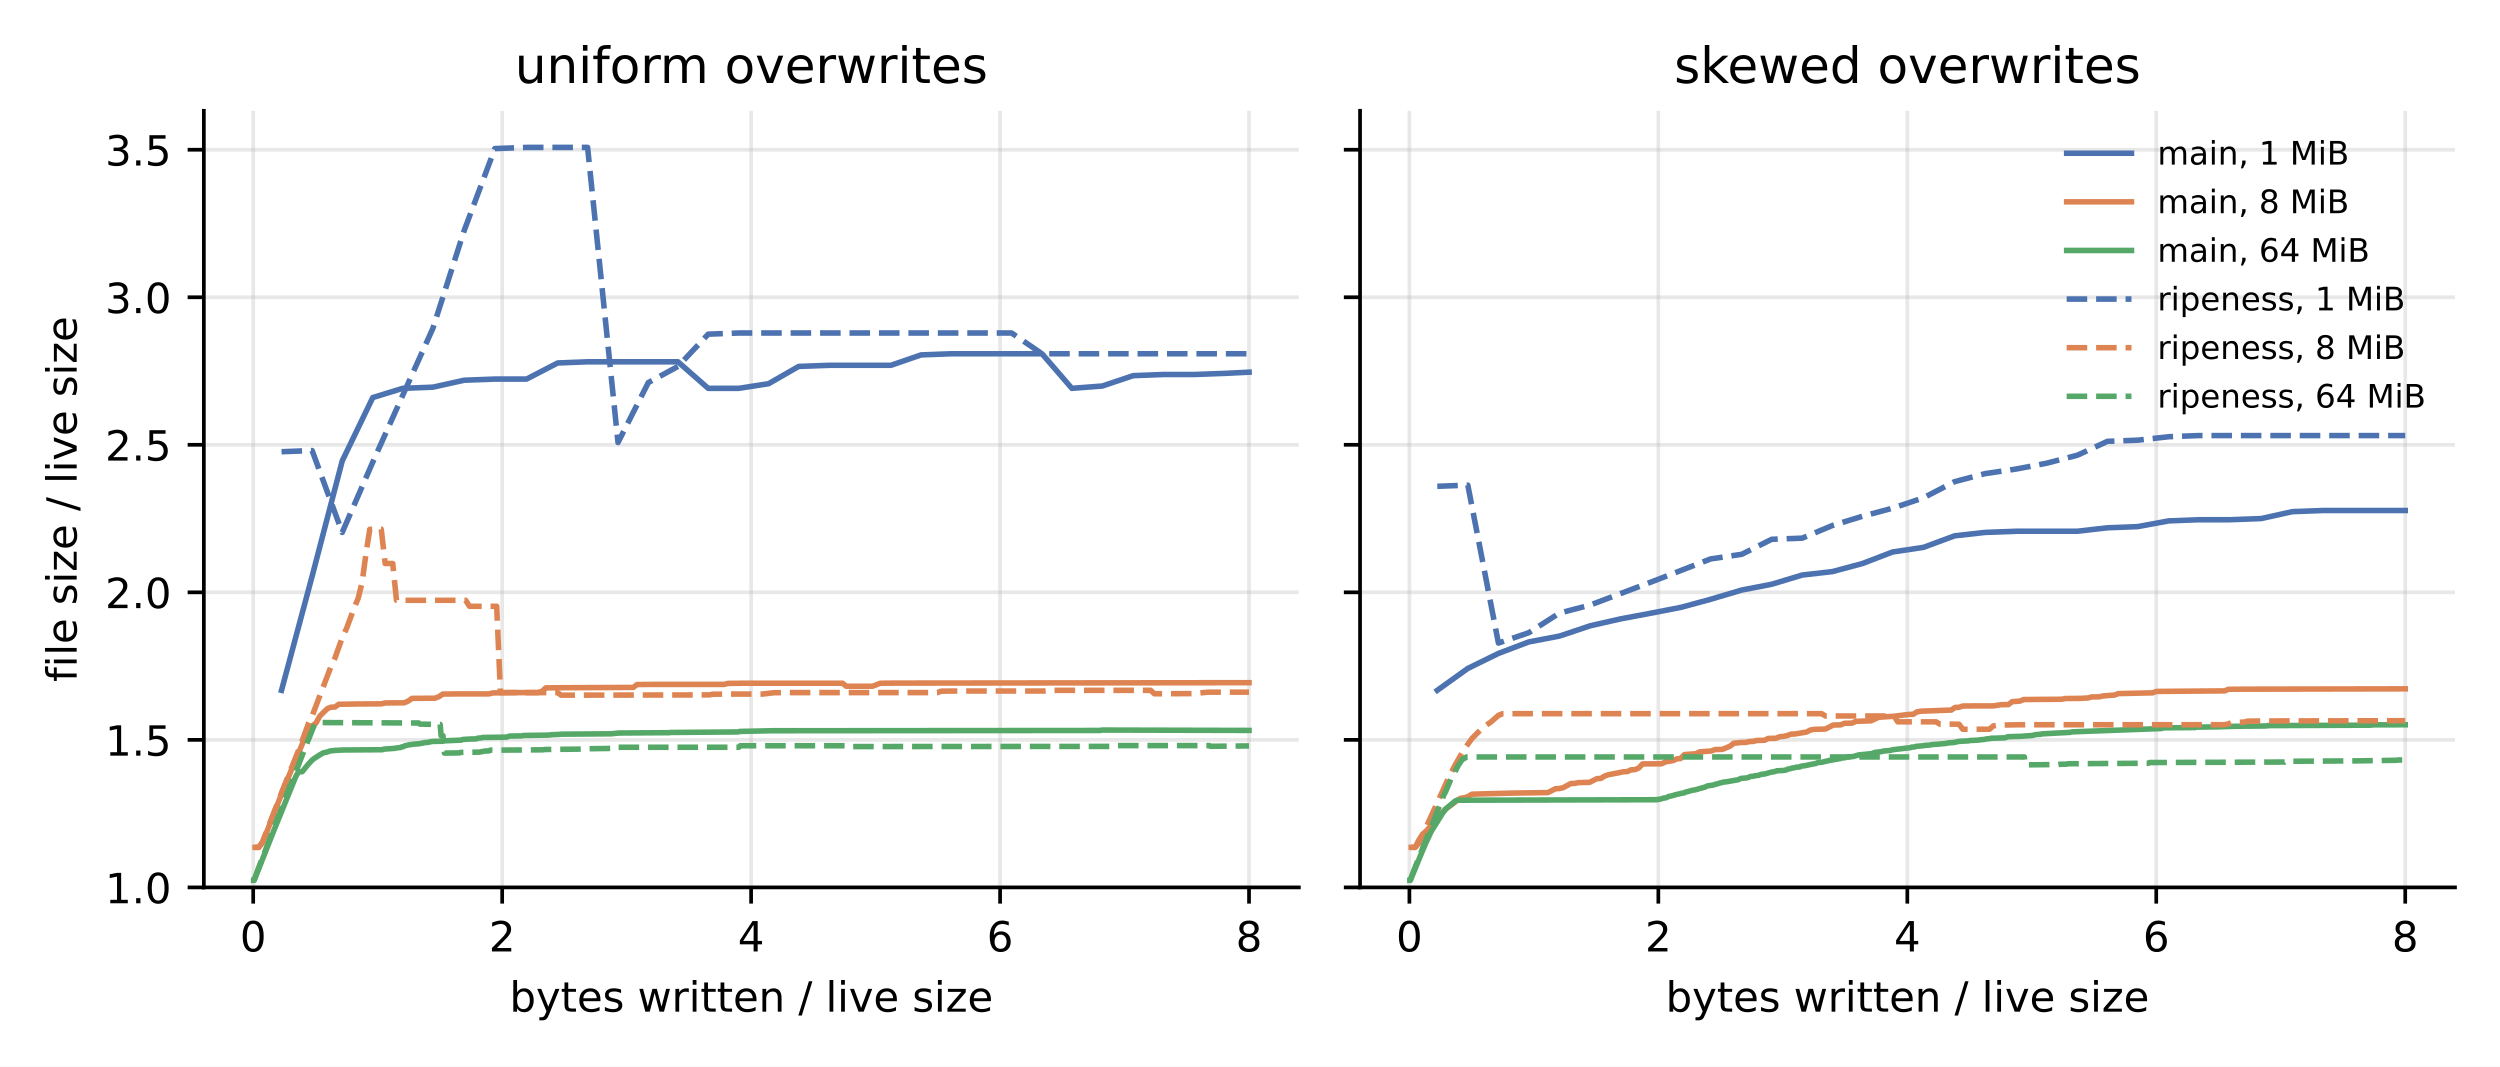
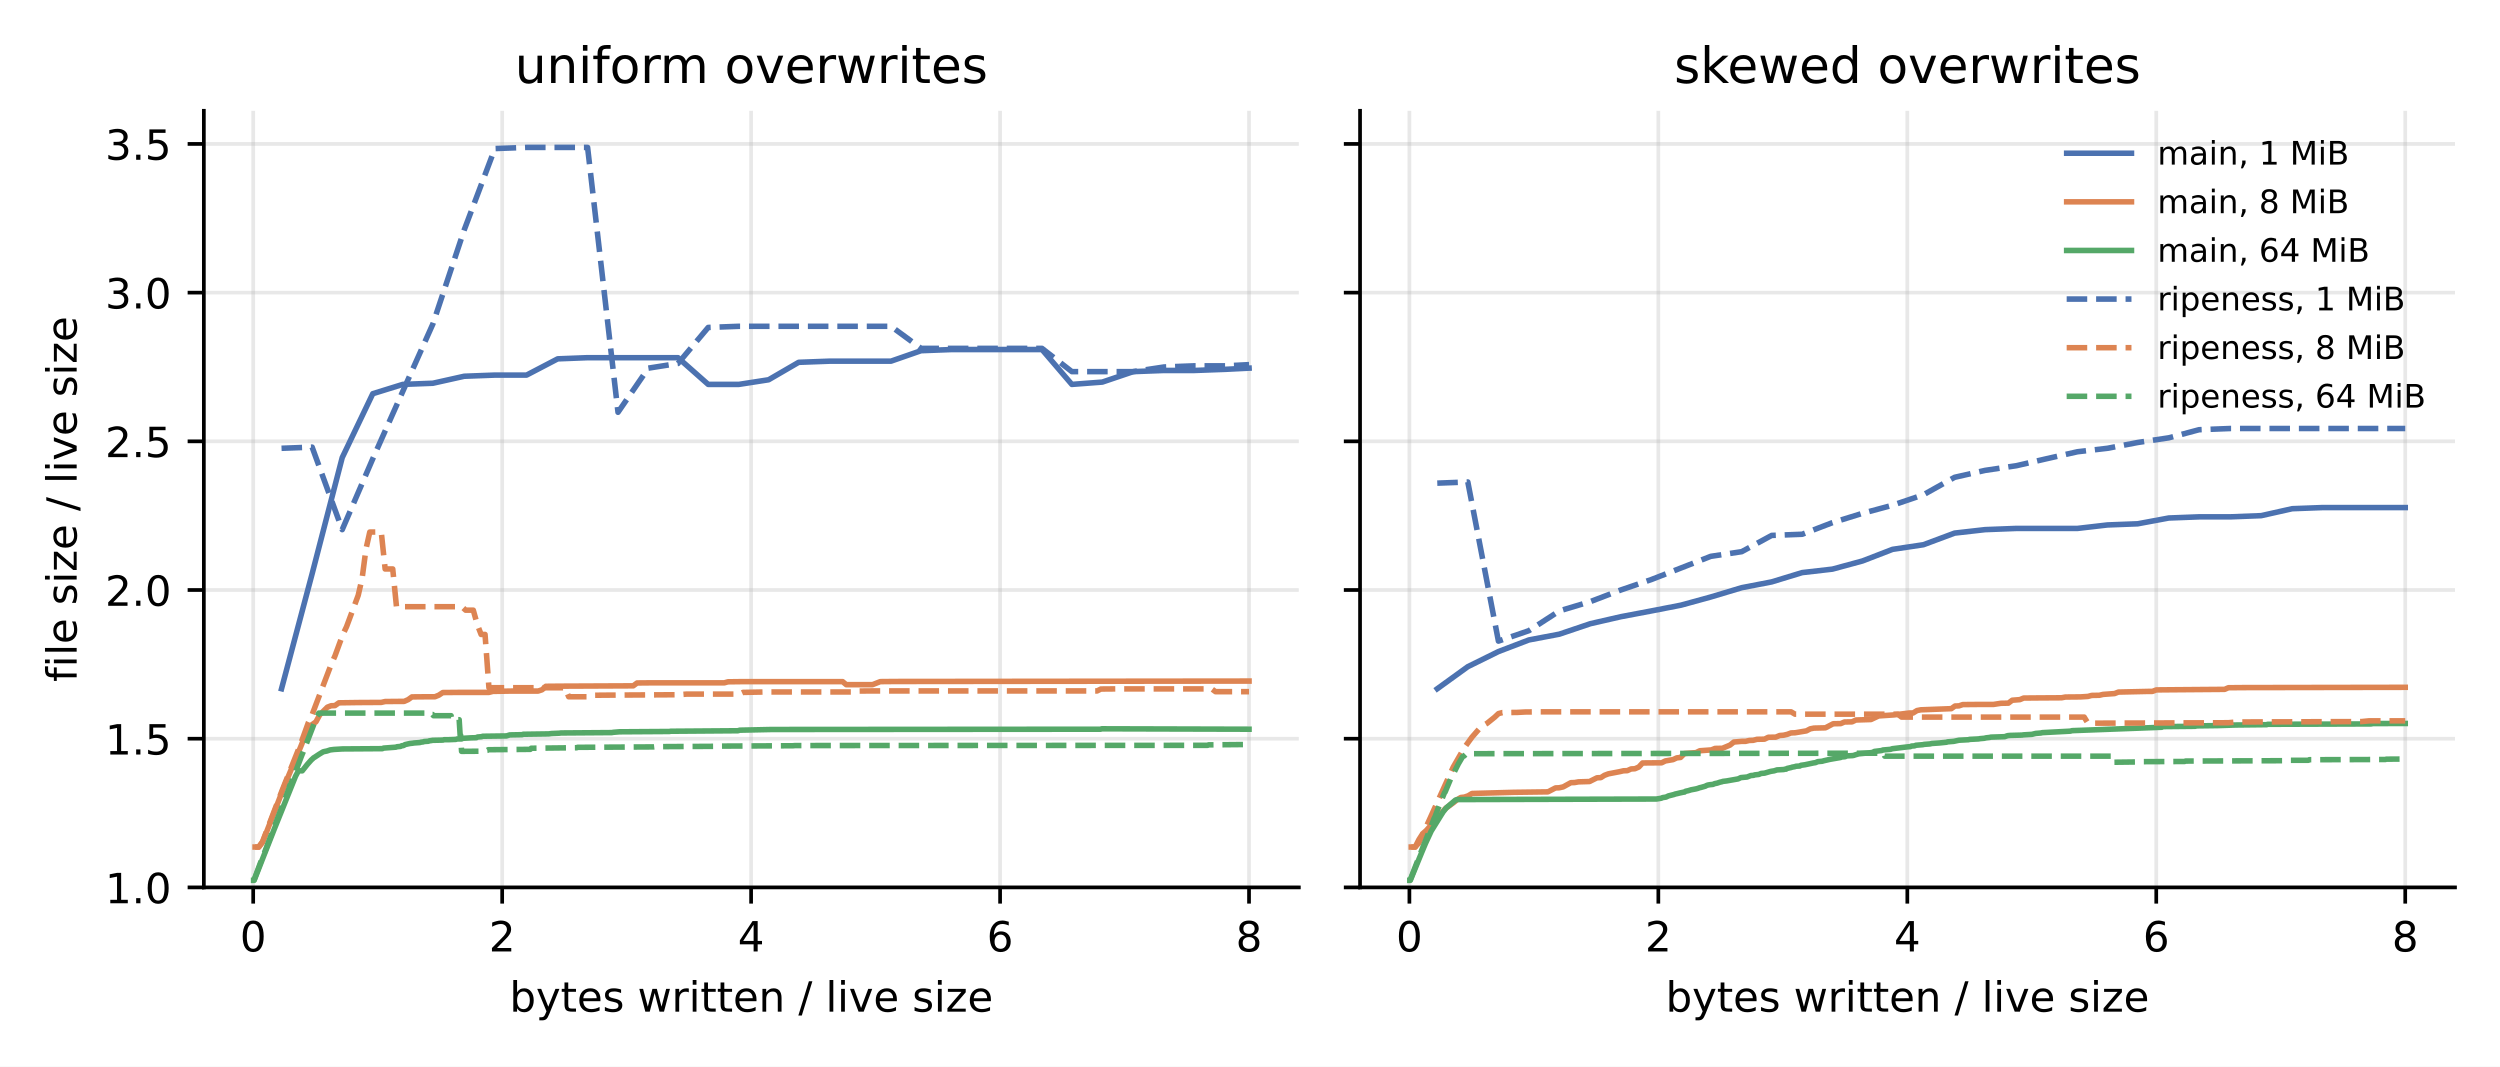
<svg xmlns="http://www.w3.org/2000/svg" xmlns:xlink="http://www.w3.org/1999/xlink" width="540pt" height="230.4pt" viewBox="0 0 540 230.4" version="1.1">
  <defs>
    <style type="text/css">*{stroke-linejoin: round; stroke-linecap: butt}</style>
  </defs>
  <g id="figure_1">
    <g id="patch_1">
      <path d="M 0 230.4  L 540 230.4  L 540 0  L 0 0  z " style="fill: #ffffff" />
    </g>
    <g id="axes_1">
      <g id="patch_2">
        <path d="M 44.03 191.68  L 280.55 191.68  L 280.55 23.93  L 44.03 23.93  z " style="fill: #ffffff" />
      </g>
      <g id="matplotlib.axis_1">
        <g id="xtick_1">
          <g id="line2d_1">
            <path d="M 54.69 191.68  L 54.69 23.93  " clip-path="url(#p2200ed0d3f)" style="fill: none; stroke: #b0b0b0; stroke-opacity: 0.3; stroke-width: 0.8; stroke-linecap: square" />
          </g>
          <g id="line2d_2">
            <defs>
              <path id="m4735fb4fdf" d="M 0 0  L 0 3.5  " style="stroke: #000000; stroke-width: 0.8" />
            </defs>
            <g>
              <use xlink:href="#m4735fb4fdf" x="54.69" y="191.68" style="stroke: #000000; stroke-width: 0.8" />
            </g>
          </g>
          <g id="text_1">
            <text style="font-size: 9px; font-family: 'DejaVu Sans'; text-anchor: middle" x="54.69" y="205.52" transform="rotate(-0 54.69 205.52)">0</text>
          </g>
        </g>
        <g id="xtick_2">
          <g id="line2d_3">
            <path d="M 108.47 191.68  L 108.47 23.93  " clip-path="url(#p2200ed0d3f)" style="fill: none; stroke: #b0b0b0; stroke-opacity: 0.3; stroke-width: 0.8; stroke-linecap: square" />
          </g>
          <g id="line2d_4">
            <g>
              <use xlink:href="#m4735fb4fdf" x="108.47" y="191.68" style="stroke: #000000; stroke-width: 0.8" />
            </g>
          </g>
          <g id="text_2">
            <text style="font-size: 9px; font-family: 'DejaVu Sans'; text-anchor: middle" x="108.47" y="205.52" transform="rotate(-0 108.47 205.52)">2</text>
          </g>
        </g>
        <g id="xtick_3">
          <g id="line2d_5">
            <path d="M 162.24 191.68  L 162.24 23.93  " clip-path="url(#p2200ed0d3f)" style="fill: none; stroke: #b0b0b0; stroke-opacity: 0.3; stroke-width: 0.8; stroke-linecap: square" />
          </g>
          <g id="line2d_6">
            <g>
              <use xlink:href="#m4735fb4fdf" x="162.24" y="191.68" style="stroke: #000000; stroke-width: 0.8" />
            </g>
          </g>
          <g id="text_3">
            <text style="font-size: 9px; font-family: 'DejaVu Sans'; text-anchor: middle" x="162.24" y="205.52" transform="rotate(-0 162.24 205.52)">4</text>
          </g>
        </g>
        <g id="xtick_4">
          <g id="line2d_7">
            <path d="M 216.02 191.68  L 216.02 23.93  " clip-path="url(#p2200ed0d3f)" style="fill: none; stroke: #b0b0b0; stroke-opacity: 0.3; stroke-width: 0.8; stroke-linecap: square" />
          </g>
          <g id="line2d_8">
            <g>
              <use xlink:href="#m4735fb4fdf" x="216.02" y="191.68" style="stroke: #000000; stroke-width: 0.8" />
            </g>
          </g>
          <g id="text_4">
            <text style="font-size: 9px; font-family: 'DejaVu Sans'; text-anchor: middle" x="216.02" y="205.52" transform="rotate(-0 216.02 205.52)">6</text>
          </g>
        </g>
        <g id="xtick_5">
          <g id="line2d_9">
            <path d="M 269.79 191.68  L 269.79 23.93  " clip-path="url(#p2200ed0d3f)" style="fill: none; stroke: #b0b0b0; stroke-opacity: 0.3; stroke-width: 0.8; stroke-linecap: square" />
          </g>
          <g id="line2d_10">
            <g>
              <use xlink:href="#m4735fb4fdf" x="269.79" y="191.68" style="stroke: #000000; stroke-width: 0.8" />
            </g>
          </g>
          <g id="text_5">
            <text style="font-size: 9px; font-family: 'DejaVu Sans'; text-anchor: middle" x="269.79" y="205.52" transform="rotate(-0 269.79 205.52)">8</text>
          </g>
        </g>
        <g id="text_6">
          <text style="font-size: 9px; font-family: 'DejaVu Sans'; text-anchor: middle" x="162.29" y="218.52" transform="rotate(-0 162.29 218.52)">bytes written / live size</text>
        </g>
      </g>
      <g id="matplotlib.axis_2">
        <g id="ytick_1">
          <g id="line2d_11">
            <path d="M 44.03 191.68  L 280.55 191.68  " clip-path="url(#p2200ed0d3f)" style="fill: none; stroke: #b0b0b0; stroke-opacity: 0.3; stroke-width: 0.8; stroke-linecap: square" />
          </g>
          <g id="line2d_12">
            <defs>
              <path id="m4127d77f11" d="M 0 0  L -3.5 0  " style="stroke: #000000; stroke-width: 0.8" />
            </defs>
            <g>
              <use xlink:href="#m4127d77f11" x="44.03" y="191.68" style="stroke: #000000; stroke-width: 0.8" />
            </g>
          </g>
          <g id="text_7">
            <text style="font-size: 9px; font-family: 'DejaVu Sans'; text-anchor: end" x="37.03" y="195.1" transform="rotate(-0 37.03 195.1)">1.0</text>
          </g>
        </g>
        <g id="ytick_2">
          <g id="line2d_13">
-             <path d="M 44.03 159.81  L 280.55 159.81  " clip-path="url(#p2200ed0d3f)" style="fill: none; stroke: #b0b0b0; stroke-opacity: 0.3; stroke-width: 0.8; stroke-linecap: square" />
+             <path d="M 44.03 159.56  L 280.55 159.56  " clip-path="url(#p2200ed0d3f)" style="fill: none; stroke: #b0b0b0; stroke-opacity: 0.3; stroke-width: 0.8; stroke-linecap: square" />
          </g>
          <g id="line2d_14">
            <g>
-               <use xlink:href="#m4127d77f11" x="44.03" y="159.81" style="stroke: #000000; stroke-width: 0.8" />
+               <use xlink:href="#m4127d77f11" x="44.03" y="159.56" style="stroke: #000000; stroke-width: 0.8" />
            </g>
          </g>
          <g id="text_8">
-             <text style="font-size: 9px; font-family: 'DejaVu Sans'; text-anchor: end" x="37.03" y="163.23" transform="rotate(-0 37.03 163.23)">1.5</text>
+             <text style="font-size: 9px; font-family: 'DejaVu Sans'; text-anchor: end" x="37.03" y="162.98" transform="rotate(-0 37.03 162.98)">1.5</text>
          </g>
        </g>
        <g id="ytick_3">
          <g id="line2d_15">
-             <path d="M 44.03 127.94  L 280.55 127.94  " clip-path="url(#p2200ed0d3f)" style="fill: none; stroke: #b0b0b0; stroke-opacity: 0.3; stroke-width: 0.8; stroke-linecap: square" />
+             <path d="M 44.03 127.44  L 280.55 127.44  " clip-path="url(#p2200ed0d3f)" style="fill: none; stroke: #b0b0b0; stroke-opacity: 0.3; stroke-width: 0.8; stroke-linecap: square" />
          </g>
          <g id="line2d_16">
            <g>
-               <use xlink:href="#m4127d77f11" x="44.03" y="127.94" style="stroke: #000000; stroke-width: 0.8" />
+               <use xlink:href="#m4127d77f11" x="44.03" y="127.44" style="stroke: #000000; stroke-width: 0.8" />
            </g>
          </g>
          <g id="text_9">
-             <text style="font-size: 9px; font-family: 'DejaVu Sans'; text-anchor: end" x="37.03" y="131.36" transform="rotate(-0 37.03 131.36)">2.0</text>
+             <text style="font-size: 9px; font-family: 'DejaVu Sans'; text-anchor: end" x="37.03" y="130.86" transform="rotate(-0 37.03 130.86)">2.0</text>
          </g>
        </g>
        <g id="ytick_4">
          <g id="line2d_17">
-             <path d="M 44.03 96.08  L 280.55 96.08  " clip-path="url(#p2200ed0d3f)" style="fill: none; stroke: #b0b0b0; stroke-opacity: 0.3; stroke-width: 0.8; stroke-linecap: square" />
+             <path d="M 44.03 95.33  L 280.55 95.33  " clip-path="url(#p2200ed0d3f)" style="fill: none; stroke: #b0b0b0; stroke-opacity: 0.3; stroke-width: 0.8; stroke-linecap: square" />
          </g>
          <g id="line2d_18">
            <g>
-               <use xlink:href="#m4127d77f11" x="44.03" y="96.08" style="stroke: #000000; stroke-width: 0.8" />
+               <use xlink:href="#m4127d77f11" x="44.03" y="95.33" style="stroke: #000000; stroke-width: 0.8" />
            </g>
          </g>
          <g id="text_10">
-             <text style="font-size: 9px; font-family: 'DejaVu Sans'; text-anchor: end" x="37.03" y="99.49" transform="rotate(-0 37.03 99.49)">2.5</text>
+             <text style="font-size: 9px; font-family: 'DejaVu Sans'; text-anchor: end" x="37.03" y="98.74" transform="rotate(-0 37.03 98.74)">2.5</text>
          </g>
        </g>
        <g id="ytick_5">
          <g id="line2d_19">
-             <path d="M 44.03 64.21  L 280.55 64.21  " clip-path="url(#p2200ed0d3f)" style="fill: none; stroke: #b0b0b0; stroke-opacity: 0.3; stroke-width: 0.8; stroke-linecap: square" />
+             <path d="M 44.03 63.21  L 280.55 63.21  " clip-path="url(#p2200ed0d3f)" style="fill: none; stroke: #b0b0b0; stroke-opacity: 0.3; stroke-width: 0.8; stroke-linecap: square" />
          </g>
          <g id="line2d_20">
            <g>
-               <use xlink:href="#m4127d77f11" x="44.03" y="64.21" style="stroke: #000000; stroke-width: 0.8" />
+               <use xlink:href="#m4127d77f11" x="44.03" y="63.21" style="stroke: #000000; stroke-width: 0.8" />
            </g>
          </g>
          <g id="text_11">
-             <text style="font-size: 9px; font-family: 'DejaVu Sans'; text-anchor: end" x="37.03" y="67.63" transform="rotate(-0 37.03 67.63)">3.0</text>
+             <text style="font-size: 9px; font-family: 'DejaVu Sans'; text-anchor: end" x="37.03" y="66.63" transform="rotate(-0 37.03 66.63)">3.0</text>
          </g>
        </g>
        <g id="ytick_6">
          <g id="line2d_21">
-             <path d="M 44.03 32.34  L 280.55 32.34  " clip-path="url(#p2200ed0d3f)" style="fill: none; stroke: #b0b0b0; stroke-opacity: 0.3; stroke-width: 0.8; stroke-linecap: square" />
+             <path d="M 44.03 31.09  L 280.55 31.09  " clip-path="url(#p2200ed0d3f)" style="fill: none; stroke: #b0b0b0; stroke-opacity: 0.3; stroke-width: 0.8; stroke-linecap: square" />
          </g>
          <g id="line2d_22">
            <g>
-               <use xlink:href="#m4127d77f11" x="44.03" y="32.34" style="stroke: #000000; stroke-width: 0.8" />
+               <use xlink:href="#m4127d77f11" x="44.03" y="31.09" style="stroke: #000000; stroke-width: 0.8" />
            </g>
          </g>
          <g id="text_12">
-             <text style="font-size: 9px; font-family: 'DejaVu Sans'; text-anchor: end" x="37.03" y="35.76" transform="rotate(-0 37.03 35.76)">3.5</text>
+             <text style="font-size: 9px; font-family: 'DejaVu Sans'; text-anchor: end" x="37.03" y="34.51" transform="rotate(-0 37.03 34.51)">3.5</text>
          </g>
        </g>
        <g id="text_13">
          <text style="font-size: 9px; font-family: 'DejaVu Sans'; text-anchor: middle" x="16.56" y="107.8" transform="rotate(-90 16.56 107.8)">file size / live size</text>
        </g>
      </g>
      <g id="line2d_23">
-         <path d="M 60.81 149.11  L 67.42 124.46  L 73.92 99.56  L 80.52 85.87  L 87 83.88  L 93.5 83.63  L 100.27 82.13  L 106.89 81.88  L 113.74 81.88  L 120.46 78.4  L 126.92 78.15  L 133.49 78.15  L 140.04 78.15  L 146.44 78.15  L 152.97 83.88  L 159.59 83.88  L 166.02 82.88  L 172.51 79.15  L 179.29 78.9  L 185.85 78.9  L 192.46 78.9  L 198.95 76.66  L 205.62 76.41  L 212.19 76.41  L 218.51 76.41  L 225.07 76.41  L 231.52 83.88  L 238.1 83.38  L 244.78 81.14  L 251.42 80.89  L 257.97 80.89  L 264.78 80.64  L 269.8 80.39  " clip-path="url(#p2200ed0d3f)" style="fill: none; stroke: #4c72b0; stroke-width: 1.2; stroke-linecap: square" />
+         <path d="M 60.81 148.77  L 67.42 123.93  L 73.92 98.84  L 80.52 85.04  L 87 83.03  L 93.5 82.78  L 100.27 81.27  L 106.89 81.02  L 113.74 81.02  L 120.46 77.51  L 126.92 77.26  L 133.49 77.26  L 140.04 77.26  L 146.44 77.26  L 152.97 83.03  L 159.59 83.03  L 166.02 82.03  L 172.51 78.26  L 179.29 78.01  L 185.85 78.01  L 192.46 78.01  L 198.95 75.75  L 205.62 75.5  L 212.19 75.5  L 218.51 75.5  L 225.07 75.5  L 231.52 83.03  L 238.1 82.53  L 244.78 80.27  L 251.42 80.02  L 257.97 80.02  L 264.78 79.77  L 269.8 79.52  " clip-path="url(#p2200ed0d3f)" style="fill: none; stroke: #4c72b0; stroke-width: 1.2; stroke-linecap: square" />
      </g>
      <g id="line2d_24">
-         <path d="M 55.1 183.03  L 55.89 183.03  L 56.72 182  L 61.65 169.37  L 64.93 161.59  L 66.64 157.35  L 68.24 156.2  L 69.07 154.68  L 70.71 153.06  L 71.52 152.75  L 72.35 152.72  L 73.19 152.12  L 77.37 152.06  L 82.35 152.03  L 83.19 151.84  L 86.46 151.81  L 87.3 151.81  L 88.16 151.44  L 88.98 150.85  L 92.31 150.82  L 93.95 150.82  L 94.8 150.48  L 95.64 149.92  L 98.94 149.88  L 105.61 149.88  L 106.46 149.67  L 110.56 149.6  L 116.23 149.6  L 117.09 149.32  L 117.9 148.58  L 121.21 148.55  L 136.78 148.48  L 137.61 147.86  L 140.84 147.83  L 156.46 147.83  L 157.25 147.61  L 160.5 147.58  L 182 147.58  L 182.79 148.23  L 188.46 148.23  L 190.14 147.58  L 193.45 147.55  L 269.79 147.46  L 269.79 147.46  " clip-path="url(#p2200ed0d3f)" style="fill: none; stroke: #dd8452; stroke-width: 1.2; stroke-linecap: square" />
+         <path d="M 55.1 182.96  L 55.89 182.96  L 56.72 181.92  L 61.65 169.19  L 64.93 161.35  L 66.64 157.08  L 68.24 155.92  L 69.07 154.39  L 70.71 152.75  L 71.52 152.44  L 72.35 152.41  L 73.19 151.81  L 77.37 151.75  L 82.35 151.72  L 83.19 151.53  L 86.46 151.5  L 87.3 151.5  L 88.16 151.12  L 88.98 150.53  L 92.31 150.5  L 93.95 150.5  L 94.8 150.15  L 95.64 149.59  L 98.94 149.56  L 105.61 149.56  L 106.46 149.34  L 110.56 149.27  L 116.23 149.27  L 117.09 148.99  L 117.9 148.24  L 121.21 148.21  L 136.78 148.14  L 137.61 147.52  L 140.84 147.49  L 156.46 147.49  L 157.25 147.27  L 160.5 147.23  L 182 147.23  L 182.79 147.89  L 188.46 147.89  L 190.14 147.23  L 193.45 147.2  L 269.79 147.11  L 269.79 147.11  " clip-path="url(#p2200ed0d3f)" style="fill: none; stroke: #dd8452; stroke-width: 1.2; stroke-linecap: square" />
      </g>
      <g id="line2d_25">
-         <path d="M 54.78 190.16  L 54.89 190.16  L 59.21 179.25  L 63.84 167.85  L 64.46 166.7  L 65.28 166.69  L 66.41 165.28  L 67.23 164.38  L 67.53 164.1  L 67.74 163.91  L 67.95 163.79  L 68.96 163.12  L 69.79 162.63  L 70.1 162.55  L 70.61 162.45  L 71.33 162.21  L 72.15 162.11  L 74 162  L 82.62 161.94  L 82.83 161.82  L 85.52 161.62  L 85.73 161.54  L 86.55 161.46  L 86.76 161.32  L 87.17 161.27  L 87.48 161.07  L 88.51 160.85  L 89.13 160.78  L 89.44 160.73  L 90.68 160.63  L 90.98 160.55  L 91.39 160.5  L 91.6 160.41  L 92.52 160.35  L 92.72 160.27  L 93.13 160.21  L 93.44 160.15  L 95.69 160.11  L 96 160.02  L 99.7 159.86  L 99.91 159.73  L 101.77 159.62  L 102.6 159.61  L 102.9 159.59  L 103.11 159.46  L 104.05 159.37  L 104.25 159.29  L 109.4 159.22  L 110.11 158.99  L 112.79 158.95  L 113 158.86  L 118.52 158.78  L 119.14 158.7  L 120.78 158.63  L 121.19 158.58  L 132.15 158.5  L 132.47 158.44  L 133.81 158.33  L 144.58 158.26  L 144.89 158.21  L 159.38 158.1  L 159.79 157.99  L 166.68 157.84  L 237.75 157.78  L 237.95 157.69  L 269.79 157.77  L 269.79 157.77  " clip-path="url(#p2200ed0d3f)" style="fill: none; stroke: #55a868; stroke-width: 1.2; stroke-linecap: square" />
+         <path d="M 54.78 190.15  L 54.89 190.15  L 59.21 179.16  L 63.84 167.66  L 64.46 166.5  L 65.28 166.5  L 66.41 165.08  L 67.23 164.16  L 67.53 163.89  L 67.74 163.69  L 67.95 163.57  L 68.96 162.9  L 69.79 162.4  L 70.1 162.32  L 70.61 162.22  L 71.33 161.98  L 72.15 161.88  L 74 161.77  L 82.62 161.71  L 82.83 161.59  L 85.52 161.39  L 85.73 161.3  L 86.55 161.22  L 86.76 161.08  L 87.17 161.04  L 87.48 160.83  L 88.51 160.6  L 89.13 160.53  L 89.44 160.48  L 90.68 160.39  L 90.98 160.3  L 91.39 160.26  L 91.6 160.17  L 92.52 160.11  L 92.72 160.02  L 93.13 159.97  L 93.44 159.91  L 95.69 159.86  L 95.89 159.78  L 97.02 159.77  L 98.46 159.71  L 98.77 159.61  L 99.7 159.61  L 99.91 159.48  L 101.77 159.37  L 102.6 159.35  L 102.9 159.34  L 103.11 159.2  L 104.05 159.12  L 104.25 159.03  L 109.4 158.96  L 110.11 158.74  L 112.79 158.69  L 113 158.6  L 118.52 158.52  L 119.14 158.44  L 120.78 158.37  L 121.19 158.32  L 132.15 158.24  L 132.47 158.18  L 133.81 158.07  L 144.58 158  L 144.89 157.95  L 159.38 157.84  L 159.79 157.72  L 166.68 157.57  L 237.75 157.51  L 237.95 157.42  L 269.79 157.51  L 269.79 157.51  " clip-path="url(#p2200ed0d3f)" style="fill: none; stroke: #55a868; stroke-width: 1.2; stroke-linecap: square" />
      </g>
      <g id="line2d_26">
-         <path d="M 60.81 97.57  L 67.42 97.32  L 73.92 115  L 80.52 99.81  L 87 85.37  L 93.5 70.93  L 100.27 49.77  L 106.89 32.09  L 113.74 31.84  L 120.46 31.84  L 126.92 31.84  L 133.49 95.58  L 140.04 82.63  L 146.44 79.15  L 152.97 72.18  L 159.59 71.93  L 166.02 71.93  L 172.51 71.93  L 179.29 71.93  L 185.85 71.93  L 192.46 71.93  L 198.95 71.93  L 205.62 71.93  L 212.19 71.93  L 218.51 71.93  L 225.07 76.41  L 231.52 76.41  L 238.1 76.41  L 244.78 76.41  L 251.42 76.41  L 257.97 76.41  L 264.78 76.41  L 269.8 76.41  " clip-path="url(#p2200ed0d3f)" style="fill: none; stroke-dasharray: 4.44,1.92; stroke-dashoffset: 0; stroke: #4c72b0; stroke-width: 1.2" />
+         <path d="M 60.81 96.83  L 67.42 96.58  L 73.92 114.4  L 80.52 99.09  L 87 84.54  L 93.5 69.98  L 100.27 49.66  L 106.89 32.09  L 113.74 31.84  L 120.46 31.84  L 126.92 31.84  L 133.49 89.05  L 140.04 79.52  L 146.44 78.51  L 152.97 70.73  L 159.59 70.48  L 166.02 70.48  L 172.51 70.48  L 179.29 70.48  L 185.85 70.48  L 192.46 70.48  L 198.95 75.25  L 205.62 75.25  L 212.19 75.25  L 218.51 75.25  L 225.07 75.25  L 231.52 80.27  L 238.1 80.27  L 244.78 80.27  L 251.42 79.27  L 257.97 79.02  L 264.78 79.02  L 269.8 78.76  " clip-path="url(#p2200ed0d3f)" style="fill: none; stroke-dasharray: 4.44,1.92; stroke-dashoffset: 0; stroke: #4c72b0; stroke-width: 1.2" />
      </g>
      <g id="line2d_27">
-         <path d="M 55.1 183.03  L 55.89 183.03  L 56.72 181.81  L 60.84 171.17  L 64.93 160.96  L 66.64 156.26  L 67.44 154.58  L 71.52 143.91  L 72.35 142.13  L 74.02 137.5  L 74.85 135.76  L 76.5 131.3  L 77.37 129.22  L 78.21 125.83  L 79.05 119.6  L 79.87 114.34  L 82.35 114.31  L 83.19 121.72  L 84.83 121.72  L 85.64 129.66  L 100.58 129.66  L 101.41 130.96  L 107.28 130.96  L 108.1 149.6  L 120.4 149.6  L 121.21 150.16  L 153.17 150.1  L 153.97 149.95  L 157.25 149.92  L 164.7 149.92  L 167.14 149.63  L 170.45 149.6  L 202.49 149.6  L 203.31 149.29  L 206.63 149.26  L 225.46 149.26  L 227.11 149.11  L 248.54 149.11  L 249.35 149.85  L 257.58 149.82  L 260.94 149.51  L 269.79 149.51  L 269.79 149.51  " clip-path="url(#p2200ed0d3f)" style="fill: none; stroke-dasharray: 4.44,1.92; stroke-dashoffset: 0; stroke: #dd8452; stroke-width: 1.2" />
+         <path d="M 55.1 182.96  L 55.89 182.96  L 56.72 181.77  L 60.84 170.98  L 64.93 160.72  L 66.64 155.99  L 67.44 154.29  L 71.52 143.56  L 72.35 141.68  L 74.02 137.14  L 74.85 135.38  L 77.37 128.6  L 78.21 124.97  L 79.05 118.6  L 79.87 114.93  L 82.35 114.9  L 83.19 122.9  L 84.83 122.9  L 85.64 131.05  L 99.77 131.05  L 100.58 131.8  L 102.23 131.8  L 103.1 134.91  L 103.92 137.04  L 104.77 137.04  L 105.61 148.55  L 122.02 148.55  L 122.84 150.5  L 126.92 150.5  L 127.76 150.18  L 131.03 150.15  L 146.61 150.06  L 148.25 149.93  L 159.69 149.93  L 160.5 149.56  L 165.51 149.46  L 184.43 149.46  L 185.25 149.27  L 188.46 149.24  L 236.98 149.24  L 237.79 148.83  L 241.12 148.8  L 261.74 148.8  L 262.55 149.4  L 269.79 149.4  L 269.79 149.4  " clip-path="url(#p2200ed0d3f)" style="fill: none; stroke-dasharray: 4.44,1.92; stroke-dashoffset: 0; stroke: #dd8452; stroke-width: 1.2" />
      </g>
      <g id="line2d_28">
-         <path d="M 54.78 190.07  L 54.89 190.06  L 56.43 185.93  L 56.74 185.23  L 60.13 176.24  L 60.23 176.22  L 62.6 169.77  L 62.7 169.76  L 63.01 169  L 66.41 160.23  L 66.61 159.8  L 67.95 156.44  L 68.15 156.2  L 68.46 156.07  L 90.47 156.17  L 90.68 156.41  L 95.07 156.48  L 95.28 158.92  L 95.69 158.92  L 96 162.67  L 99.29 162.62  L 99.49 162.52  L 103.62 162.46  L 103.83 162.38  L 104.36 162.32  L 104.57 162.24  L 105.69 162.18  L 105.9 162.02  L 108.88 162.02  L 117.31 161.96  L 117.62 161.89  L 126.11 161.8  L 126.52 161.74  L 133.09 161.64  L 133.3 161.41  L 136.37 161.41  L 159.58 161.41  L 159.89 161.08  L 182.94 161.08  L 183.14 161.26  L 239.81 161.22  L 240.22 161.05  L 261.25 161.05  L 261.46 161.2  L 269.79 161.12  L 269.79 161.12  " clip-path="url(#p2200ed0d3f)" style="fill: none; stroke-dasharray: 4.44,1.92; stroke-dashoffset: 0; stroke: #55a868; stroke-width: 1.2" />
+         <path d="M 54.78 190.06  L 54.89 190.04  L 56.43 185.9  L 56.74 185.19  L 59.72 177.36  L 61.17 173.55  L 61.37 172.84  L 61.47 172.83  L 62.4 170.35  L 62.6 169.61  L 62.7 169.6  L 63.12 168.56  L 65.18 163.17  L 65.49 162.41  L 68.46 154.72  L 68.66 154.44  L 68.86 154.03  L 71.75 154.03  L 92.11 154.03  L 92.31 154.33  L 93.44 154.33  L 93.64 154.59  L 97.43 154.59  L 97.64 155.46  L 99.18 155.46  L 99.39 158.8  L 99.49 158.8  L 99.7 162.29  L 104.46 162.26  L 104.67 162.15  L 105.28 162.07  L 105.49 161.94  L 114.54 161.86  L 114.74 161.62  L 124.57 161.51  L 124.77 161.42  L 141.18 161.33  L 141.6 161.28  L 155.26 161.2  L 155.67 161.16  L 171.31 161.08  L 171.73 161.04  L 260.85 160.99  L 261.05 160.89  L 269.79 160.81  L 269.79 160.81  " clip-path="url(#p2200ed0d3f)" style="fill: none; stroke-dasharray: 4.44,1.92; stroke-dashoffset: 0; stroke: #55a868; stroke-width: 1.2" />
      </g>
      <g id="patch_3">
        <path d="M 44.03 191.68  L 44.03 23.93  " style="fill: none; stroke: #000000; stroke-width: 0.8; stroke-linejoin: miter; stroke-linecap: square" />
      </g>
      <g id="patch_4">
        <path d="M 44.03 191.68  L 280.55 191.68  " style="fill: none; stroke: #000000; stroke-width: 0.8; stroke-linejoin: miter; stroke-linecap: square" />
      </g>
      <g id="text_14">
        <text style="font-size: 10.8px; font-family: 'DejaVu Sans'; text-anchor: middle" x="162.29" y="17.93" transform="rotate(-0 162.29 17.93)">uniform overwrites</text>
      </g>
    </g>
    <g id="axes_2">
      <g id="patch_5">
        <path d="M 293.77 191.68  L 530.28 191.68  L 530.28 23.93  L 293.77 23.93  z " style="fill: #ffffff" />
      </g>
      <g id="matplotlib.axis_3">
        <g id="xtick_6">
          <g id="line2d_29">
            <path d="M 304.43 191.68  L 304.43 23.93  " clip-path="url(#pbb56b7241c)" style="fill: none; stroke: #b0b0b0; stroke-opacity: 0.3; stroke-width: 0.8; stroke-linecap: square" />
          </g>
          <g id="line2d_30">
            <g>
              <use xlink:href="#m4735fb4fdf" x="304.43" y="191.68" style="stroke: #000000; stroke-width: 0.8" />
            </g>
          </g>
          <g id="text_15">
            <text style="font-size: 9px; font-family: 'DejaVu Sans'; text-anchor: middle" x="304.43" y="205.52" transform="rotate(-0 304.43 205.52)">0</text>
          </g>
        </g>
        <g id="xtick_7">
          <g id="line2d_31">
            <path d="M 358.2 191.68  L 358.2 23.93  " clip-path="url(#pbb56b7241c)" style="fill: none; stroke: #b0b0b0; stroke-opacity: 0.3; stroke-width: 0.8; stroke-linecap: square" />
          </g>
          <g id="line2d_32">
            <g>
              <use xlink:href="#m4735fb4fdf" x="358.2" y="191.68" style="stroke: #000000; stroke-width: 0.8" />
            </g>
          </g>
          <g id="text_16">
            <text style="font-size: 9px; font-family: 'DejaVu Sans'; text-anchor: middle" x="358.2" y="205.52" transform="rotate(-0 358.2 205.52)">2</text>
          </g>
        </g>
        <g id="xtick_8">
          <g id="line2d_33">
            <path d="M 411.98 191.68  L 411.98 23.93  " clip-path="url(#pbb56b7241c)" style="fill: none; stroke: #b0b0b0; stroke-opacity: 0.3; stroke-width: 0.8; stroke-linecap: square" />
          </g>
          <g id="line2d_34">
            <g>
              <use xlink:href="#m4735fb4fdf" x="411.98" y="191.68" style="stroke: #000000; stroke-width: 0.8" />
            </g>
          </g>
          <g id="text_17">
            <text style="font-size: 9px; font-family: 'DejaVu Sans'; text-anchor: middle" x="411.98" y="205.52" transform="rotate(-0 411.98 205.52)">4</text>
          </g>
        </g>
        <g id="xtick_9">
          <g id="line2d_35">
            <path d="M 465.75 191.68  L 465.75 23.93  " clip-path="url(#pbb56b7241c)" style="fill: none; stroke: #b0b0b0; stroke-opacity: 0.3; stroke-width: 0.8; stroke-linecap: square" />
          </g>
          <g id="line2d_36">
            <g>
              <use xlink:href="#m4735fb4fdf" x="465.75" y="191.68" style="stroke: #000000; stroke-width: 0.8" />
            </g>
          </g>
          <g id="text_18">
            <text style="font-size: 9px; font-family: 'DejaVu Sans'; text-anchor: middle" x="465.75" y="205.52" transform="rotate(-0 465.75 205.52)">6</text>
          </g>
        </g>
        <g id="xtick_10">
          <g id="line2d_37">
            <path d="M 519.53 191.68  L 519.53 23.93  " clip-path="url(#pbb56b7241c)" style="fill: none; stroke: #b0b0b0; stroke-opacity: 0.3; stroke-width: 0.8; stroke-linecap: square" />
          </g>
          <g id="line2d_38">
            <g>
              <use xlink:href="#m4735fb4fdf" x="519.53" y="191.68" style="stroke: #000000; stroke-width: 0.8" />
            </g>
          </g>
          <g id="text_19">
            <text style="font-size: 9px; font-family: 'DejaVu Sans'; text-anchor: middle" x="519.53" y="205.52" transform="rotate(-0 519.53 205.52)">8</text>
          </g>
        </g>
        <g id="text_20">
          <text style="font-size: 9px; font-family: 'DejaVu Sans'; text-anchor: middle" x="412.02" y="218.52" transform="rotate(-0 412.02 218.52)">bytes written / live size</text>
        </g>
      </g>
      <g id="matplotlib.axis_4">
        <g id="ytick_7">
          <g id="line2d_39">
            <path d="M 293.77 191.68  L 530.28 191.68  " clip-path="url(#pbb56b7241c)" style="fill: none; stroke: #b0b0b0; stroke-opacity: 0.3; stroke-width: 0.8; stroke-linecap: square" />
          </g>
          <g id="line2d_40">
            <g>
              <use xlink:href="#m4127d77f11" x="293.77" y="191.68" style="stroke: #000000; stroke-width: 0.8" />
            </g>
          </g>
        </g>
        <g id="ytick_8">
          <g id="line2d_41">
-             <path d="M 293.77 159.81  L 530.28 159.81  " clip-path="url(#pbb56b7241c)" style="fill: none; stroke: #b0b0b0; stroke-opacity: 0.3; stroke-width: 0.8; stroke-linecap: square" />
+             <path d="M 293.77 159.56  L 530.28 159.56  " clip-path="url(#pbb56b7241c)" style="fill: none; stroke: #b0b0b0; stroke-opacity: 0.3; stroke-width: 0.8; stroke-linecap: square" />
          </g>
          <g id="line2d_42">
            <g>
-               <use xlink:href="#m4127d77f11" x="293.77" y="159.81" style="stroke: #000000; stroke-width: 0.8" />
+               <use xlink:href="#m4127d77f11" x="293.77" y="159.56" style="stroke: #000000; stroke-width: 0.8" />
            </g>
          </g>
        </g>
        <g id="ytick_9">
          <g id="line2d_43">
-             <path d="M 293.77 127.94  L 530.28 127.94  " clip-path="url(#pbb56b7241c)" style="fill: none; stroke: #b0b0b0; stroke-opacity: 0.3; stroke-width: 0.8; stroke-linecap: square" />
+             <path d="M 293.77 127.44  L 530.28 127.44  " clip-path="url(#pbb56b7241c)" style="fill: none; stroke: #b0b0b0; stroke-opacity: 0.3; stroke-width: 0.8; stroke-linecap: square" />
          </g>
          <g id="line2d_44">
            <g>
-               <use xlink:href="#m4127d77f11" x="293.77" y="127.94" style="stroke: #000000; stroke-width: 0.8" />
+               <use xlink:href="#m4127d77f11" x="293.77" y="127.44" style="stroke: #000000; stroke-width: 0.8" />
            </g>
          </g>
        </g>
        <g id="ytick_10">
          <g id="line2d_45">
-             <path d="M 293.77 96.08  L 530.28 96.08  " clip-path="url(#pbb56b7241c)" style="fill: none; stroke: #b0b0b0; stroke-opacity: 0.3; stroke-width: 0.8; stroke-linecap: square" />
+             <path d="M 293.77 95.33  L 530.28 95.33  " clip-path="url(#pbb56b7241c)" style="fill: none; stroke: #b0b0b0; stroke-opacity: 0.3; stroke-width: 0.8; stroke-linecap: square" />
          </g>
          <g id="line2d_46">
            <g>
-               <use xlink:href="#m4127d77f11" x="293.77" y="96.08" style="stroke: #000000; stroke-width: 0.8" />
+               <use xlink:href="#m4127d77f11" x="293.77" y="95.33" style="stroke: #000000; stroke-width: 0.8" />
            </g>
          </g>
        </g>
        <g id="ytick_11">
          <g id="line2d_47">
-             <path d="M 293.77 64.21  L 530.28 64.21  " clip-path="url(#pbb56b7241c)" style="fill: none; stroke: #b0b0b0; stroke-opacity: 0.3; stroke-width: 0.8; stroke-linecap: square" />
+             <path d="M 293.77 63.21  L 530.28 63.21  " clip-path="url(#pbb56b7241c)" style="fill: none; stroke: #b0b0b0; stroke-opacity: 0.3; stroke-width: 0.8; stroke-linecap: square" />
          </g>
          <g id="line2d_48">
            <g>
-               <use xlink:href="#m4127d77f11" x="293.77" y="64.21" style="stroke: #000000; stroke-width: 0.8" />
+               <use xlink:href="#m4127d77f11" x="293.77" y="63.21" style="stroke: #000000; stroke-width: 0.8" />
            </g>
          </g>
        </g>
        <g id="ytick_12">
          <g id="line2d_49">
-             <path d="M 293.77 32.34  L 530.28 32.34  " clip-path="url(#pbb56b7241c)" style="fill: none; stroke: #b0b0b0; stroke-opacity: 0.3; stroke-width: 0.8; stroke-linecap: square" />
+             <path d="M 293.77 31.09  L 530.28 31.09  " clip-path="url(#pbb56b7241c)" style="fill: none; stroke: #b0b0b0; stroke-opacity: 0.3; stroke-width: 0.8; stroke-linecap: square" />
          </g>
          <g id="line2d_50">
            <g>
-               <use xlink:href="#m4127d77f11" x="293.77" y="32.34" style="stroke: #000000; stroke-width: 0.8" />
+               <use xlink:href="#m4127d77f11" x="293.77" y="31.09" style="stroke: #000000; stroke-width: 0.8" />
            </g>
          </g>
        </g>
      </g>
      <g id="line2d_51">
-         <path d="M 310.45 149.11  L 317.05 144.38  L 323.66 141.14  L 330.23 138.65  L 336.82 137.4  L 343.51 135.16  L 350.09 133.67  L 356.7 132.43  L 363.11 131.18  L 369.52 129.44  L 376.21 127.45  L 382.68 126.2  L 389.27 124.21  L 395.81 123.46  L 402.29 121.72  L 408.79 119.23  L 415.46 118.23  L 422.19 115.74  L 428.79 115  L 435.56 114.75  L 442.04 114.75  L 448.73 114.75  L 455.21 114  L 461.74 113.75  L 468.45 112.51  L 474.99 112.26  L 481.69 112.26  L 488.43 112.01  L 495.12 110.52  L 501.78 110.27  L 508.45 110.27  L 515.13 110.27  L 519.53 110.27  " clip-path="url(#pbb56b7241c)" style="fill: none; stroke: #4c72b0; stroke-width: 1.2; stroke-linecap: square" />
+         <path d="M 310.45 148.77  L 317.05 144  L 323.66 140.74  L 330.23 138.23  L 336.82 136.98  L 343.51 134.72  L 350.09 133.21  L 356.7 131.96  L 363.11 130.71  L 369.52 128.95  L 376.21 126.94  L 382.68 125.69  L 389.27 123.68  L 395.81 122.93  L 402.29 121.17  L 408.79 118.66  L 415.46 117.66  L 422.19 115.15  L 428.79 114.4  L 435.56 114.14  L 442.04 114.14  L 448.73 114.14  L 455.21 113.39  L 461.74 113.14  L 468.45 111.89  L 474.99 111.64  L 481.69 111.64  L 488.43 111.38  L 495.12 109.88  L 501.78 109.63  L 508.45 109.63  L 515.13 109.63  L 519.53 109.63  " clip-path="url(#pbb56b7241c)" style="fill: none; stroke: #4c72b0; stroke-width: 1.2; stroke-linecap: square" />
      </g>
      <g id="line2d_52">
-         <path d="M 304.83 183.03  L 305.67 183.03  L 306.5 181.41  L 307.31 180.16  L 308.12 179.45  L 312.24 174.75  L 313.89 173.57  L 314.69 172.91  L 315.52 172.42  L 316.32 172.32  L 317.13 172.04  L 317.95 171.54  L 326.96 171.3  L 334.35 171.2  L 335.99 170.36  L 336.79 170.33  L 337.64 170.14  L 339.3 169.24  L 340.13 169.21  L 340.96 169.05  L 343.33 168.99  L 344.96 168.18  L 345.78 168.15  L 346.56 167.65  L 347.41 167.34  L 349.86 166.88  L 350.67 166.69  L 351.5 166.66  L 352.32 166.28  L 353.13 166.25  L 353.98 165.88  L 354.79 165.01  L 358.08 164.98  L 358.9 164.98  L 359.72 164.57  L 361.37 164.29  L 362.19 163.92  L 363 163.83  L 363.84 162.99  L 366.33 162.8  L 367.17 162.39  L 369.65 162.21  L 370.44 161.9  L 372.04 161.87  L 373.68 161.18  L 374.51 160.53  L 376.21 160.37  L 377.03 160.37  L 377.85 160.18  L 378.69 160.15  L 379.52 159.94  L 381.13 159.9  L 381.95 159.5  L 383.58 159.47  L 384.41 159.13  L 385.23 159.06  L 386.05 158.88  L 386.88 158.57  L 387.72 158.54  L 390.18 158.13  L 391.01 157.7  L 391.82 157.54  L 394.29 157.48  L 395.97 156.61  L 397.6 156.57  L 398.4 156.23  L 400.04 156.2  L 400.88 155.8  L 404.13 155.7  L 405.79 154.93  L 409.1 154.71  L 412.38 154.3  L 413.22 154.3  L 414.07 153.77  L 414.89 153.62  L 421.48 153.37  L 422.28 152.81  L 423.13 152.78  L 423.96 152.5  L 427.27 152.47  L 430.57 152.47  L 432.2 152.22  L 433.81 152.19  L 434.64 151.56  L 436.29 151.44  L 437.11 151.1  L 440.41 151.07  L 445.29 151.04  L 446.13 150.88  L 449.37 150.85  L 450.99 150.76  L 451.8 150.54  L 453.46 150.51  L 454.27 150.32  L 456.75 150.13  L 457.57 149.82  L 464.11 149.67  L 464.92 149.67  L 465.77 149.35  L 469.03 149.32  L 480.53 149.23  L 481.33 148.89  L 484.66 148.86  L 519.53 148.79  L 519.53 148.79  " clip-path="url(#pbb56b7241c)" style="fill: none; stroke: #dd8452; stroke-width: 1.2; stroke-linecap: square" />
+         <path d="M 304.83 182.96  L 305.67 182.96  L 306.5 181.33  L 307.31 180.07  L 308.12 179.35  L 312.24 174.62  L 313.89 173.42  L 314.69 172.77  L 315.52 172.26  L 316.32 172.17  L 317.13 171.89  L 317.95 171.39  L 326.96 171.14  L 334.35 171.04  L 335.99 170.19  L 336.79 170.16  L 337.64 169.97  L 339.3 169.06  L 340.13 169.03  L 340.96 168.88  L 343.33 168.81  L 344.96 168  L 345.78 167.97  L 346.56 167.47  L 347.41 167.15  L 349.86 166.68  L 350.67 166.49  L 351.5 166.46  L 352.32 166.09  L 353.13 166.05  L 353.98 165.68  L 354.79 164.8  L 358.08 164.77  L 358.9 164.77  L 359.72 164.36  L 361.37 164.08  L 362.19 163.7  L 363 163.61  L 363.84 162.76  L 366.33 162.57  L 367.17 162.16  L 369.65 161.98  L 370.44 161.66  L 372.04 161.63  L 373.68 160.94  L 374.51 160.28  L 376.21 160.13  L 377.03 160.13  L 377.85 159.94  L 378.69 159.91  L 379.52 159.69  L 381.13 159.66  L 381.95 159.25  L 383.58 159.22  L 384.41 158.87  L 385.23 158.81  L 386.05 158.62  L 386.88 158.31  L 387.72 158.28  L 390.18 157.87  L 391.01 157.43  L 391.82 157.27  L 394.29 157.21  L 395.97 156.33  L 397.6 156.3  L 398.4 155.95  L 400.04 155.92  L 400.88 155.52  L 404.13 155.42  L 405.79 154.64  L 409.1 154.42  L 412.38 154.01  L 413.22 154.01  L 414.07 153.48  L 414.89 153.32  L 421.48 153.07  L 422.28 152.5  L 423.13 152.47  L 423.96 152.19  L 427.27 152.16  L 430.57 152.16  L 432.2 151.91  L 433.81 151.88  L 434.64 151.25  L 436.29 151.12  L 437.11 150.78  L 440.41 150.75  L 445.29 150.72  L 446.13 150.56  L 449.37 150.53  L 450.99 150.43  L 451.8 150.21  L 453.46 150.18  L 454.27 149.99  L 456.75 149.81  L 457.57 149.49  L 464.11 149.34  L 464.92 149.34  L 465.77 149.02  L 469.03 148.99  L 480.53 148.9  L 481.33 148.55  L 484.66 148.52  L 519.53 148.46  L 519.53 148.46  " clip-path="url(#pbb56b7241c)" style="fill: none; stroke: #dd8452; stroke-width: 1.2; stroke-linecap: square" />
      </g>
      <g id="line2d_53">
-         <path d="M 304.52 190.16  L 304.62 190.16  L 307.1 184.16  L 307.92 182.21  L 309.14 179.6  L 311.72 175.47  L 312.43 174.6  L 314.39 172.96  L 314.8 172.85  L 317.77 172.84  L 357.79 172.74  L 358.82 172.57  L 359.14 172.43  L 359.86 172.32  L 360.37 172.07  L 361.6 171.77  L 361.8 171.68  L 362.31 171.57  L 362.83 171.44  L 363.44 171.31  L 363.74 171.25  L 363.85 171.25  L 364.05 171.09  L 364.66 170.96  L 365.27 170.77  L 366.29 170.57  L 366.71 170.46  L 367.12 170.32  L 367.43 170.25  L 368.35 169.99  L 368.55 169.87  L 368.86 169.75  L 369.28 169.67  L 369.99 169.6  L 370.39 169.44  L 370.9 169.33  L 371.52 169.12  L 371.93 169.04  L 372.14 168.96  L 372.96 168.86  L 375.11 168.48  L 375.42 168.43  L 376.03 168.14  L 377.36 168.02  L 378.18 167.7  L 378.79 167.66  L 378.99 167.57  L 379.91 167.47  L 380.22 167.33  L 380.42 167.25  L 381.14 167.19  L 381.45 167.11  L 382.38 166.84  L 382.69 166.77  L 383.21 166.69  L 383.83 166.49  L 385.27 166.42  L 385.58 166.34  L 385.79 166.34  L 385.99 166.19  L 386.91 165.98  L 387.12 165.9  L 387.64 165.82  L 387.94 165.72  L 388.76 165.66  L 388.97 165.51  L 389.89 165.38  L 391.73 165  L 392.14 164.94  L 392.66 164.72  L 393.58 164.64  L 393.99 164.53  L 394.71 164.36  L 395.12 164.26  L 395.43 164.21  L 396.87 163.96  L 397.18 163.9  L 397.59 163.83  L 397.8 163.73  L 398.52 163.67  L 398.93 163.49  L 400.15 163.43  L 400.46 163.37  L 400.66 163.3  L 401.49 163.06  L 404.14 162.8  L 404.44 162.73  L 404.54 162.73  L 404.85 162.54  L 406.48 162.34  L 406.69 162.24  L 408.34 162.09  L 408.75 161.95  L 412.05 161.56  L 412.66 161.5  L 412.86 161.38  L 413.59 161.34  L 413.79 161.22  L 415.33 161.09  L 415.64 161.02  L 416.87 160.93  L 417.28 160.83  L 418.92 160.72  L 420.46 160.56  L 420.67 160.48  L 422.01 160.38  L 423.14 160.14  L 425.2 160.03  L 425.4 159.96  L 427.37 159.86  L 427.67 159.8  L 428.59 159.72  L 429.01 159.62  L 429.73 159.54  L 430.04 159.47  L 433.03 159.37  L 433.35 159.26  L 433.66 159.15  L 434.17 159.11  L 436.75 159.04  L 437.16 158.99  L 438.89 158.88  L 439.71 158.68  L 440.83 158.59  L 441.14 158.51  L 447.18 158.19  L 447.59 158.08  L 466.94 157.36  L 467.15 157.22  L 474.12 157.15  L 474.53 157.06  L 479.05 157  L 482.32 156.89  L 483.15 156.87  L 489.61 156.81  L 489.81 156.73  L 512.15 156.64  L 512.56 156.57  L 519.53 156.55  L 519.53 156.55  " clip-path="url(#pbb56b7241c)" style="fill: none; stroke: #55a868; stroke-width: 1.2; stroke-linecap: square" />
+         <path d="M 304.52 190.15  L 304.62 190.15  L 307.1 184.1  L 307.92 182.14  L 309.14 179.51  L 311.72 175.35  L 312.43 174.47  L 314.39 172.81  L 314.8 172.7  L 317.77 172.7  L 357.79 172.59  L 358.82 172.42  L 359.14 172.28  L 359.86 172.17  L 360.37 171.92  L 361.6 171.61  L 361.8 171.52  L 362.31 171.41  L 362.83 171.28  L 363.44 171.15  L 363.74 171.09  L 363.85 171.09  L 364.05 170.92  L 364.66 170.79  L 365.27 170.6  L 366.29 170.41  L 366.71 170.3  L 367.12 170.15  L 367.43 170.08  L 368.35 169.82  L 368.55 169.7  L 368.86 169.58  L 369.28 169.5  L 369.99 169.43  L 370.39 169.26  L 370.9 169.16  L 371.52 168.95  L 371.93 168.86  L 372.14 168.78  L 372.96 168.68  L 375.11 168.3  L 375.42 168.25  L 376.03 167.96  L 377.36 167.84  L 378.18 167.52  L 378.79 167.47  L 378.99 167.38  L 379.91 167.28  L 380.22 167.14  L 380.42 167.06  L 381.14 167  L 381.45 166.91  L 382.38 166.64  L 382.69 166.58  L 383.21 166.5  L 383.83 166.3  L 385.27 166.22  L 385.58 166.14  L 385.79 166.14  L 385.99 165.99  L 386.91 165.78  L 387.12 165.7  L 387.64 165.61  L 387.94 165.51  L 388.76 165.46  L 388.97 165.31  L 389.89 165.18  L 391.73 164.79  L 392.14 164.73  L 392.66 164.51  L 393.58 164.43  L 393.99 164.31  L 394.71 164.15  L 395.12 164.05  L 395.43 163.99  L 396.87 163.74  L 397.18 163.69  L 397.59 163.61  L 397.8 163.51  L 398.52 163.45  L 398.93 163.27  L 400.15 163.21  L 400.46 163.15  L 400.66 163.07  L 401.49 162.83  L 404.14 162.57  L 404.44 162.51  L 404.54 162.51  L 404.85 162.31  L 406.48 162.11  L 406.69 162  L 408.34 161.86  L 408.75 161.72  L 412.05 161.32  L 412.66 161.27  L 412.86 161.15  L 413.59 161.1  L 413.79 160.98  L 415.33 160.85  L 415.64 160.78  L 416.87 160.69  L 417.28 160.59  L 418.92 160.48  L 420.46 160.32  L 420.67 160.24  L 422.01 160.13  L 423.14 159.89  L 425.2 159.78  L 425.4 159.71  L 427.37 159.61  L 427.67 159.55  L 428.59 159.47  L 429.01 159.37  L 429.73 159.29  L 430.04 159.22  L 433.03 159.12  L 433.35 159  L 433.66 158.9  L 434.17 158.85  L 436.75 158.78  L 437.05 158.73  L 438.89 158.62  L 439.71 158.42  L 440.83 158.33  L 441.14 158.25  L 447.18 157.93  L 447.59 157.82  L 466.94 157.09  L 467.15 156.95  L 474.12 156.88  L 474.53 156.79  L 479.05 156.73  L 482.32 156.62  L 483.15 156.6  L 489.61 156.53  L 489.81 156.45  L 512.15 156.37  L 512.56 156.29  L 519.53 156.27  L 519.53 156.27  " clip-path="url(#pbb56b7241c)" style="fill: none; stroke: #55a868; stroke-width: 1.2; stroke-linecap: square" />
      </g>
      <g id="line2d_54">
-         <path d="M 310.45 105.04  L 317.05 104.79  L 323.66 138.9  L 330.23 136.66  L 336.82 132.43  L 343.51 130.68  L 350.09 128.19  L 356.7 125.7  L 363.11 123.21  L 369.52 120.72  L 376.21 119.73  L 382.68 116.49  L 389.27 116.24  L 395.81 113.5  L 402.29 111.51  L 408.79 109.77  L 415.46 107.53  L 422.19 104.04  L 428.79 102.3  L 435.56 101.3  L 442.04 100.06  L 448.73 98.32  L 455.21 95.33  L 461.74 95.08  L 468.45 94.33  L 474.99 94.08  L 481.69 94.08  L 488.43 94.08  L 495.12 94.08  L 501.78 94.08  L 508.45 94.08  L 515.13 94.08  L 519.53 94.08  " clip-path="url(#pbb56b7241c)" style="fill: none; stroke-dasharray: 4.44,1.92; stroke-dashoffset: 0; stroke: #4c72b0; stroke-width: 1.2" />
+         <path d="M 310.45 104.36  L 317.05 104.11  L 323.66 138.48  L 330.23 136.23  L 336.82 131.96  L 343.51 129.95  L 350.09 127.44  L 356.7 125.18  L 363.11 122.68  L 369.52 120.17  L 376.21 119.16  L 382.68 115.65  L 389.27 115.4  L 395.81 112.89  L 402.29 110.88  L 408.79 109.13  L 415.46 106.87  L 422.19 103.1  L 428.79 101.6  L 435.56 100.59  L 442.04 99.09  L 448.73 97.58  L 455.21 96.83  L 461.74 95.58  L 468.45 94.57  L 474.99 92.82  L 481.69 92.56  L 488.43 92.56  L 495.12 92.56  L 501.78 92.56  L 508.45 92.56  L 515.13 92.56  L 519.53 92.56  " clip-path="url(#pbb56b7241c)" style="fill: none; stroke-dasharray: 4.44,1.92; stroke-dashoffset: 0; stroke: #4c72b0; stroke-width: 1.2" />
      </g>
      <g id="line2d_55">
-         <path d="M 304.83 183.03  L 305.67 183.03  L 306.5 182.09  L 311.42 171.26  L 313.07 167.59  L 314.69 164.57  L 316.32 161.77  L 317.95 159.5  L 320.38 157.07  L 322 155.98  L 323.67 154.52  L 324.51 154.18  L 327.78 154.15  L 393.46 154.15  L 394.29 154.65  L 409.1 154.65  L 409.92 155.92  L 418.19 155.92  L 419.01 156.42  L 423.13 156.42  L 423.96 157.51  L 429.73 157.51  L 430.57 156.79  L 431.41 156.64  L 436.29 156.54  L 480.53 156.54  L 481.33 156.36  L 482.17 156.01  L 484.66 155.98  L 485.47 155.77  L 488.78 155.73  L 519.53 155.67  L 519.53 155.67  " clip-path="url(#pbb56b7241c)" style="fill: none; stroke-dasharray: 4.44,1.92; stroke-dashoffset: 0; stroke: #dd8452; stroke-width: 1.2" />
+         <path d="M 304.83 182.96  L 305.67 182.96  L 306.5 182.05  L 313.89 165.71  L 316.32 161.47  L 317.95 159.22  L 319.56 157.37  L 320.38 156.71  L 321.2 156.24  L 322.84 154.92  L 323.67 154.14  L 324.51 153.92  L 327.78 153.88  L 329.44 153.79  L 332.74 153.76  L 386.88 153.76  L 387.72 154.26  L 409.92 154.26  L 410.74 154.89  L 450.18 154.89  L 450.99 156.21  L 481.33 156.11  L 483 155.95  L 510.1 155.86  L 511.73 155.7  L 519.53 155.7  L 519.53 155.7  " clip-path="url(#pbb56b7241c)" style="fill: none; stroke-dasharray: 4.44,1.92; stroke-dashoffset: 0; stroke: #dd8452; stroke-width: 1.2" />
      </g>
      <g id="line2d_56">
-         <path d="M 304.52 190.07  L 304.62 190.06  L 305.96 186.58  L 306.68 184.8  L 307.5 182.65  L 307.92 181.64  L 308.63 179.86  L 312.03 171.33  L 312.14 171.25  L 313.57 167.88  L 313.68 167.84  L 315 165.29  L 315.93 163.93  L 316.23 163.88  L 316.75 163.5  L 437.26 163.5  L 437.46 165.21  L 444.51 165.14  L 444.81 165.09  L 446.46 165.05  L 446.67 164.97  L 463.95 164.86  L 464.06 164.86  L 464.26 164.71  L 493.48 164.6  L 493.69 164.44  L 510.2 164.34  L 511.02 164.32  L 517.6 164.22  L 517.91 164.16  L 519.53 164.16  L 519.53 164.16  " clip-path="url(#pbb56b7241c)" style="fill: none; stroke-dasharray: 4.44,1.92; stroke-dashoffset: 0; stroke: #55a868; stroke-width: 1.2" />
+         <path d="M 304.52 190.06  L 304.62 190.05  L 305.86 186.82  L 308.13 181  L 308.33 180.53  L 308.94 178.89  L 309.14 178.46  L 309.76 176.79  L 309.97 176.39  L 310.48 175.01  L 312.03 171.17  L 312.14 171.09  L 313.57 167.68  L 313.68 167.64  L 315 165  L 315.93 163.42  L 316.23 163.3  L 316.75 162.8  L 406.9 162.69  L 407.11 163.33  L 455.94 163.33  L 456.15 164.65  L 462.61 164.57  L 462.92 164.52  L 471.87 164.48  L 472.08 164.39  L 493.07 164.31  L 493.28 164.22  L 498.6 164.22  L 498.8 164.1  L 515.24 164.05  L 515.44 163.98  L 519.53 163.95  L 519.53 163.95  " clip-path="url(#pbb56b7241c)" style="fill: none; stroke-dasharray: 4.44,1.92; stroke-dashoffset: 0; stroke: #55a868; stroke-width: 1.2" />
      </g>
      <g id="patch_6">
        <path d="M 293.77 191.68  L 293.77 23.93  " style="fill: none; stroke: #000000; stroke-width: 0.8; stroke-linejoin: miter; stroke-linecap: square" />
      </g>
      <g id="patch_7">
        <path d="M 293.77 191.68  L 530.28 191.68  " style="fill: none; stroke: #000000; stroke-width: 0.8; stroke-linejoin: miter; stroke-linecap: square" />
      </g>
      <g id="text_21">
        <text style="font-size: 10.8px; font-family: 'DejaVu Sans'; text-anchor: middle" x="412.02" y="17.93" transform="rotate(-0 412.02 17.93)">skewed overwrites</text>
      </g>
      <g id="legend_1">
        <g id="line2d_57">
          <path d="M 446.4 33.1  L 453.4 33.1  L 460.4 33.1  " style="fill: none; stroke: #4c72b0; stroke-width: 1.2; stroke-linecap: square" />
        </g>
        <g id="text_22">
          <text style="font-size: 7px; font-family: 'DejaVu Sans'; text-anchor: start" x="466" y="35.55" transform="rotate(-0 466 35.55)">main, 1 MiB</text>
        </g>
        <g id="line2d_58">
          <path d="M 446.4 43.6  L 453.4 43.6  L 460.4 43.6  " style="fill: none; stroke: #dd8452; stroke-width: 1.2; stroke-linecap: square" />
        </g>
        <g id="text_23">
          <text style="font-size: 7px; font-family: 'DejaVu Sans'; text-anchor: start" x="466" y="46.05" transform="rotate(-0 466 46.05)">main, 8 MiB</text>
        </g>
        <g id="line2d_59">
          <path d="M 446.4 54.1  L 453.4 54.1  L 460.4 54.1  " style="fill: none; stroke: #55a868; stroke-width: 1.2; stroke-linecap: square" />
        </g>
        <g id="text_24">
          <text style="font-size: 7px; font-family: 'DejaVu Sans'; text-anchor: start" x="466" y="56.55" transform="rotate(-0 466 56.55)">main, 64 MiB</text>
        </g>
        <g id="line2d_60">
          <path d="M 446.4 64.6  L 453.4 64.6  L 460.4 64.6  " style="fill: none; stroke-dasharray: 4.44,1.92; stroke-dashoffset: 0; stroke: #4c72b0; stroke-width: 1.2" />
        </g>
        <g id="text_25">
          <text style="font-size: 7px; font-family: 'DejaVu Sans'; text-anchor: start" x="466" y="67.05" transform="rotate(-0 466 67.05)">ripeness, 1 MiB</text>
        </g>
        <g id="line2d_61">
          <path d="M 446.4 75.1  L 453.4 75.1  L 460.4 75.1  " style="fill: none; stroke-dasharray: 4.44,1.92; stroke-dashoffset: 0; stroke: #dd8452; stroke-width: 1.2" />
        </g>
        <g id="text_26">
          <text style="font-size: 7px; font-family: 'DejaVu Sans'; text-anchor: start" x="466" y="77.55" transform="rotate(-0 466 77.55)">ripeness, 8 MiB</text>
        </g>
        <g id="line2d_62">
          <path d="M 446.4 85.6  L 453.4 85.6  L 460.4 85.6  " style="fill: none; stroke-dasharray: 4.44,1.92; stroke-dashoffset: 0; stroke: #55a868; stroke-width: 1.2" />
        </g>
        <g id="text_27">
          <text style="font-size: 7px; font-family: 'DejaVu Sans'; text-anchor: start" x="466" y="88.05" transform="rotate(-0 466 88.05)">ripeness, 64 MiB</text>
        </g>
      </g>
    </g>
  </g>
  <defs>
    <clipPath id="p2200ed0d3f">
      <rect x="44.03" y="23.93" width="236.51" height="167.75" />
    </clipPath>
    <clipPath id="pbb56b7241c">
      <rect x="293.77" y="23.93" width="236.51" height="167.75" />
    </clipPath>
  </defs>
</svg>
